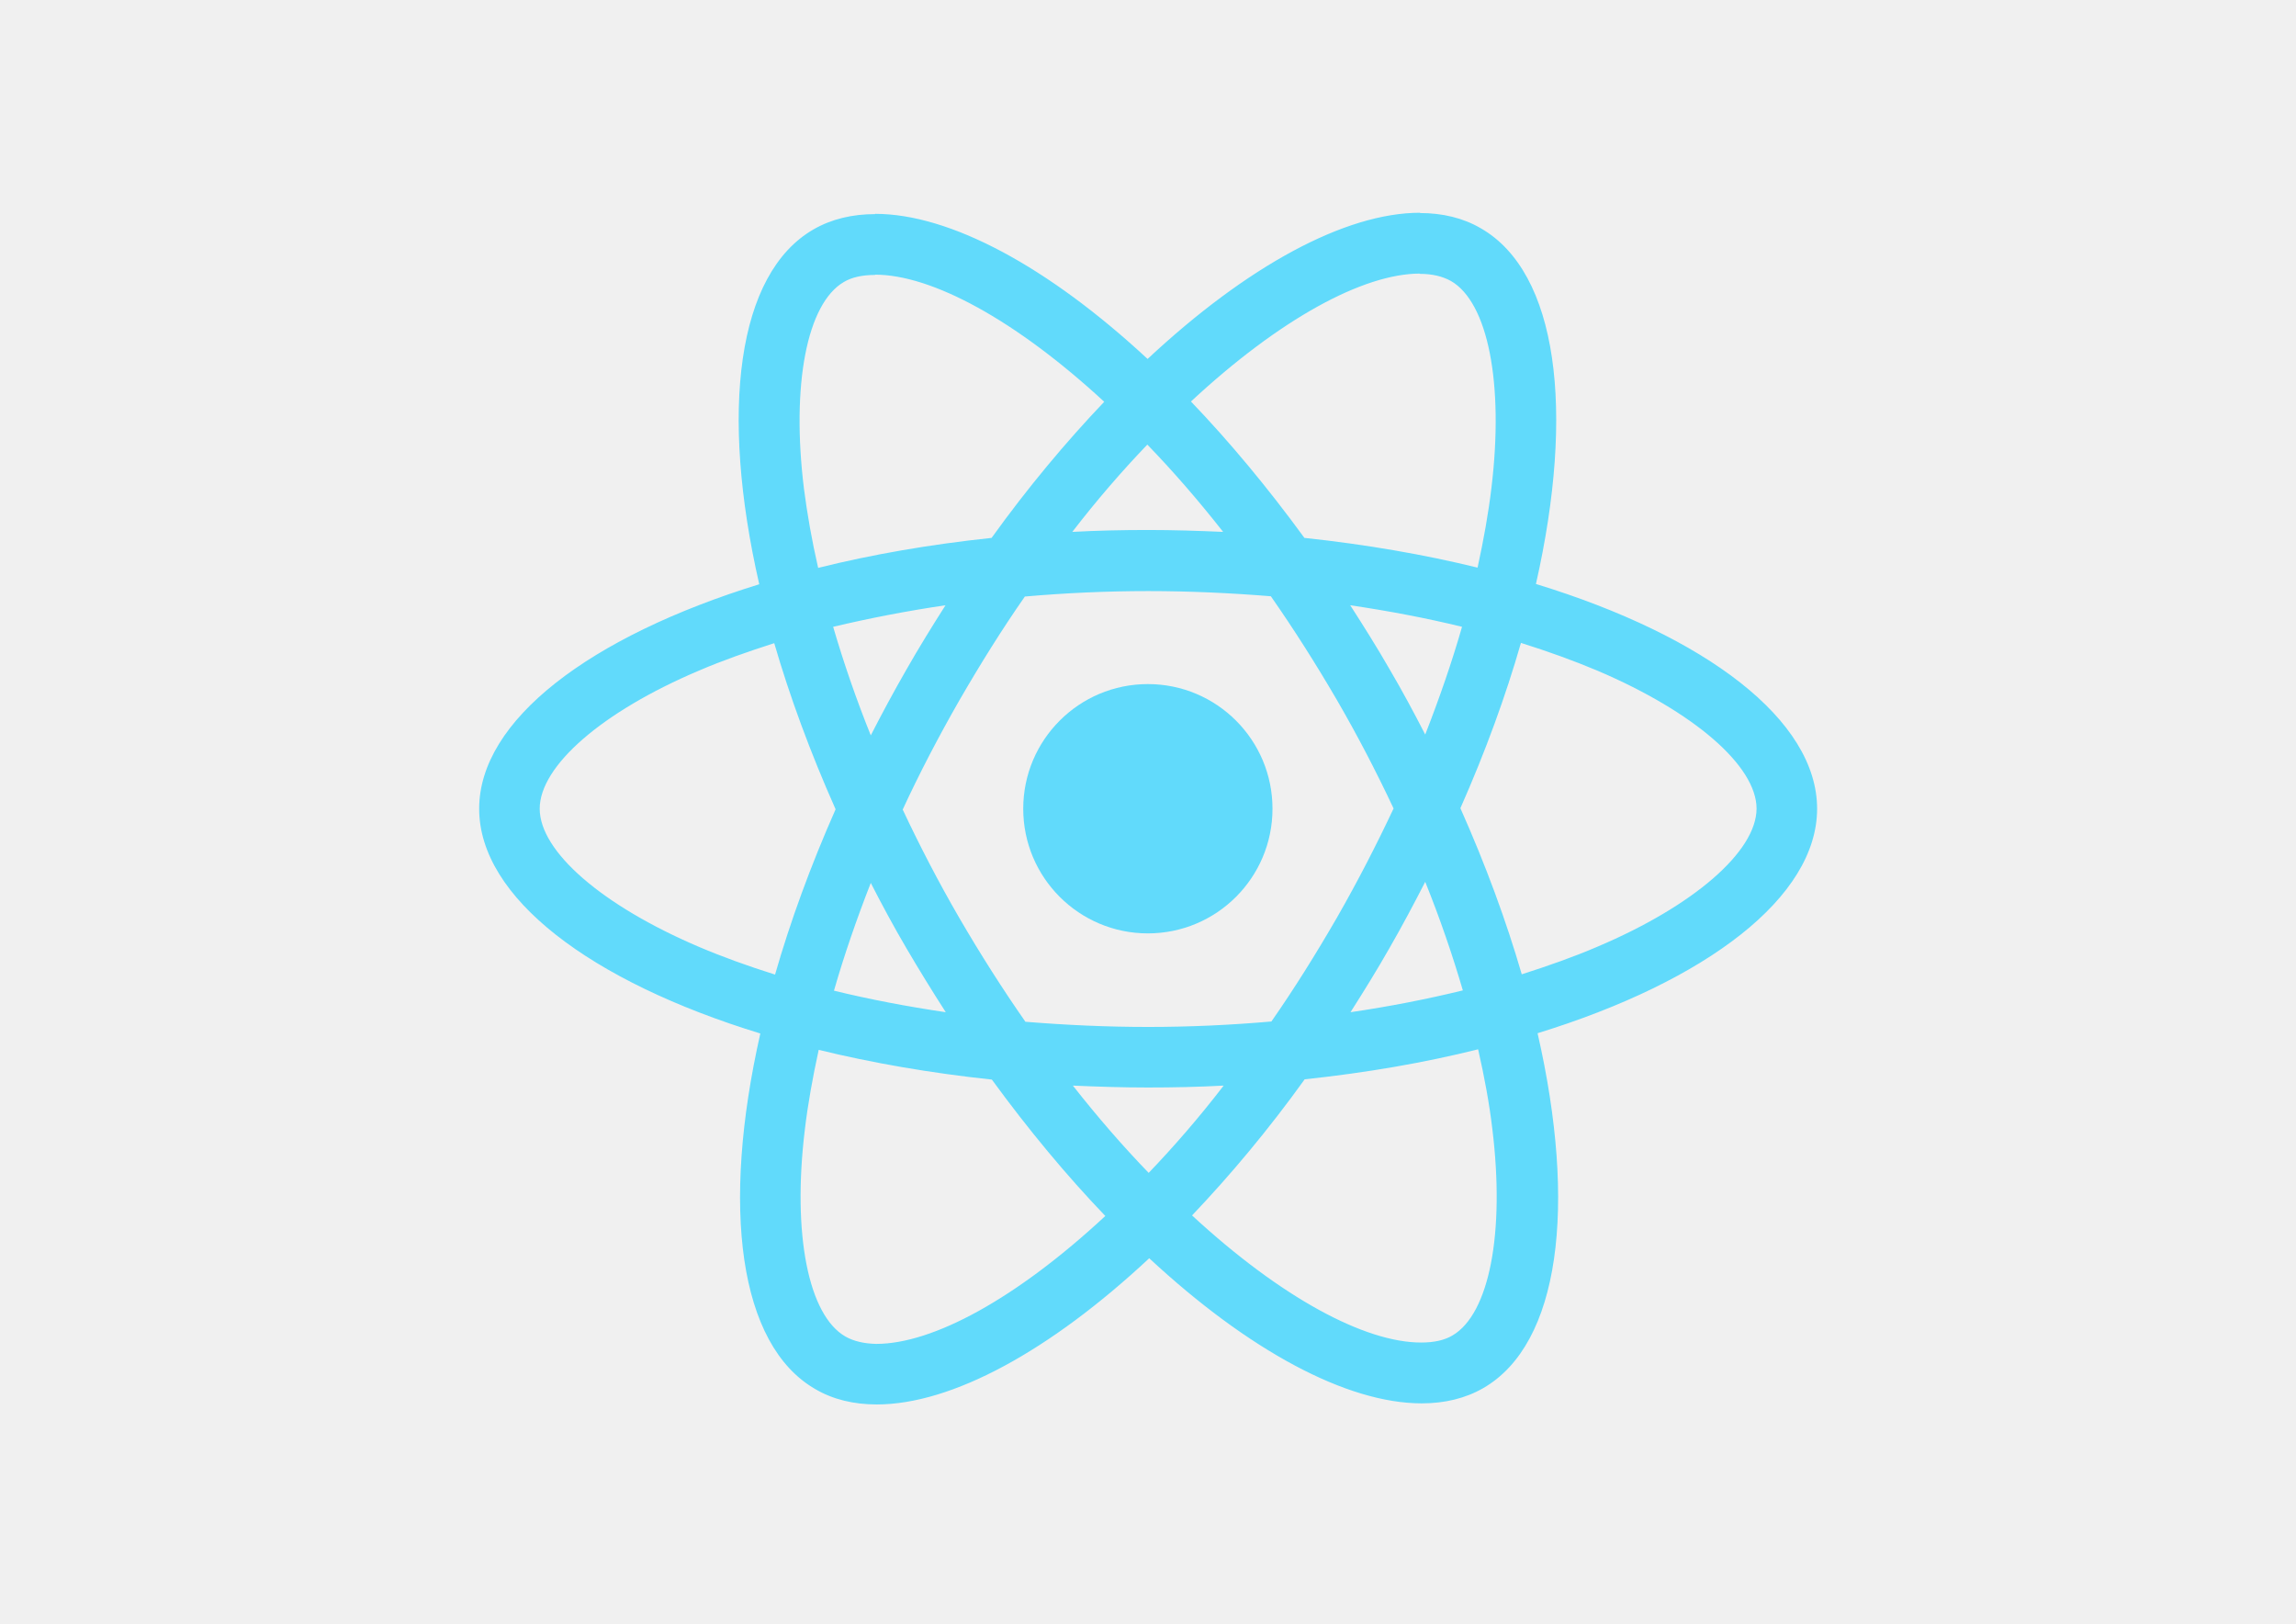
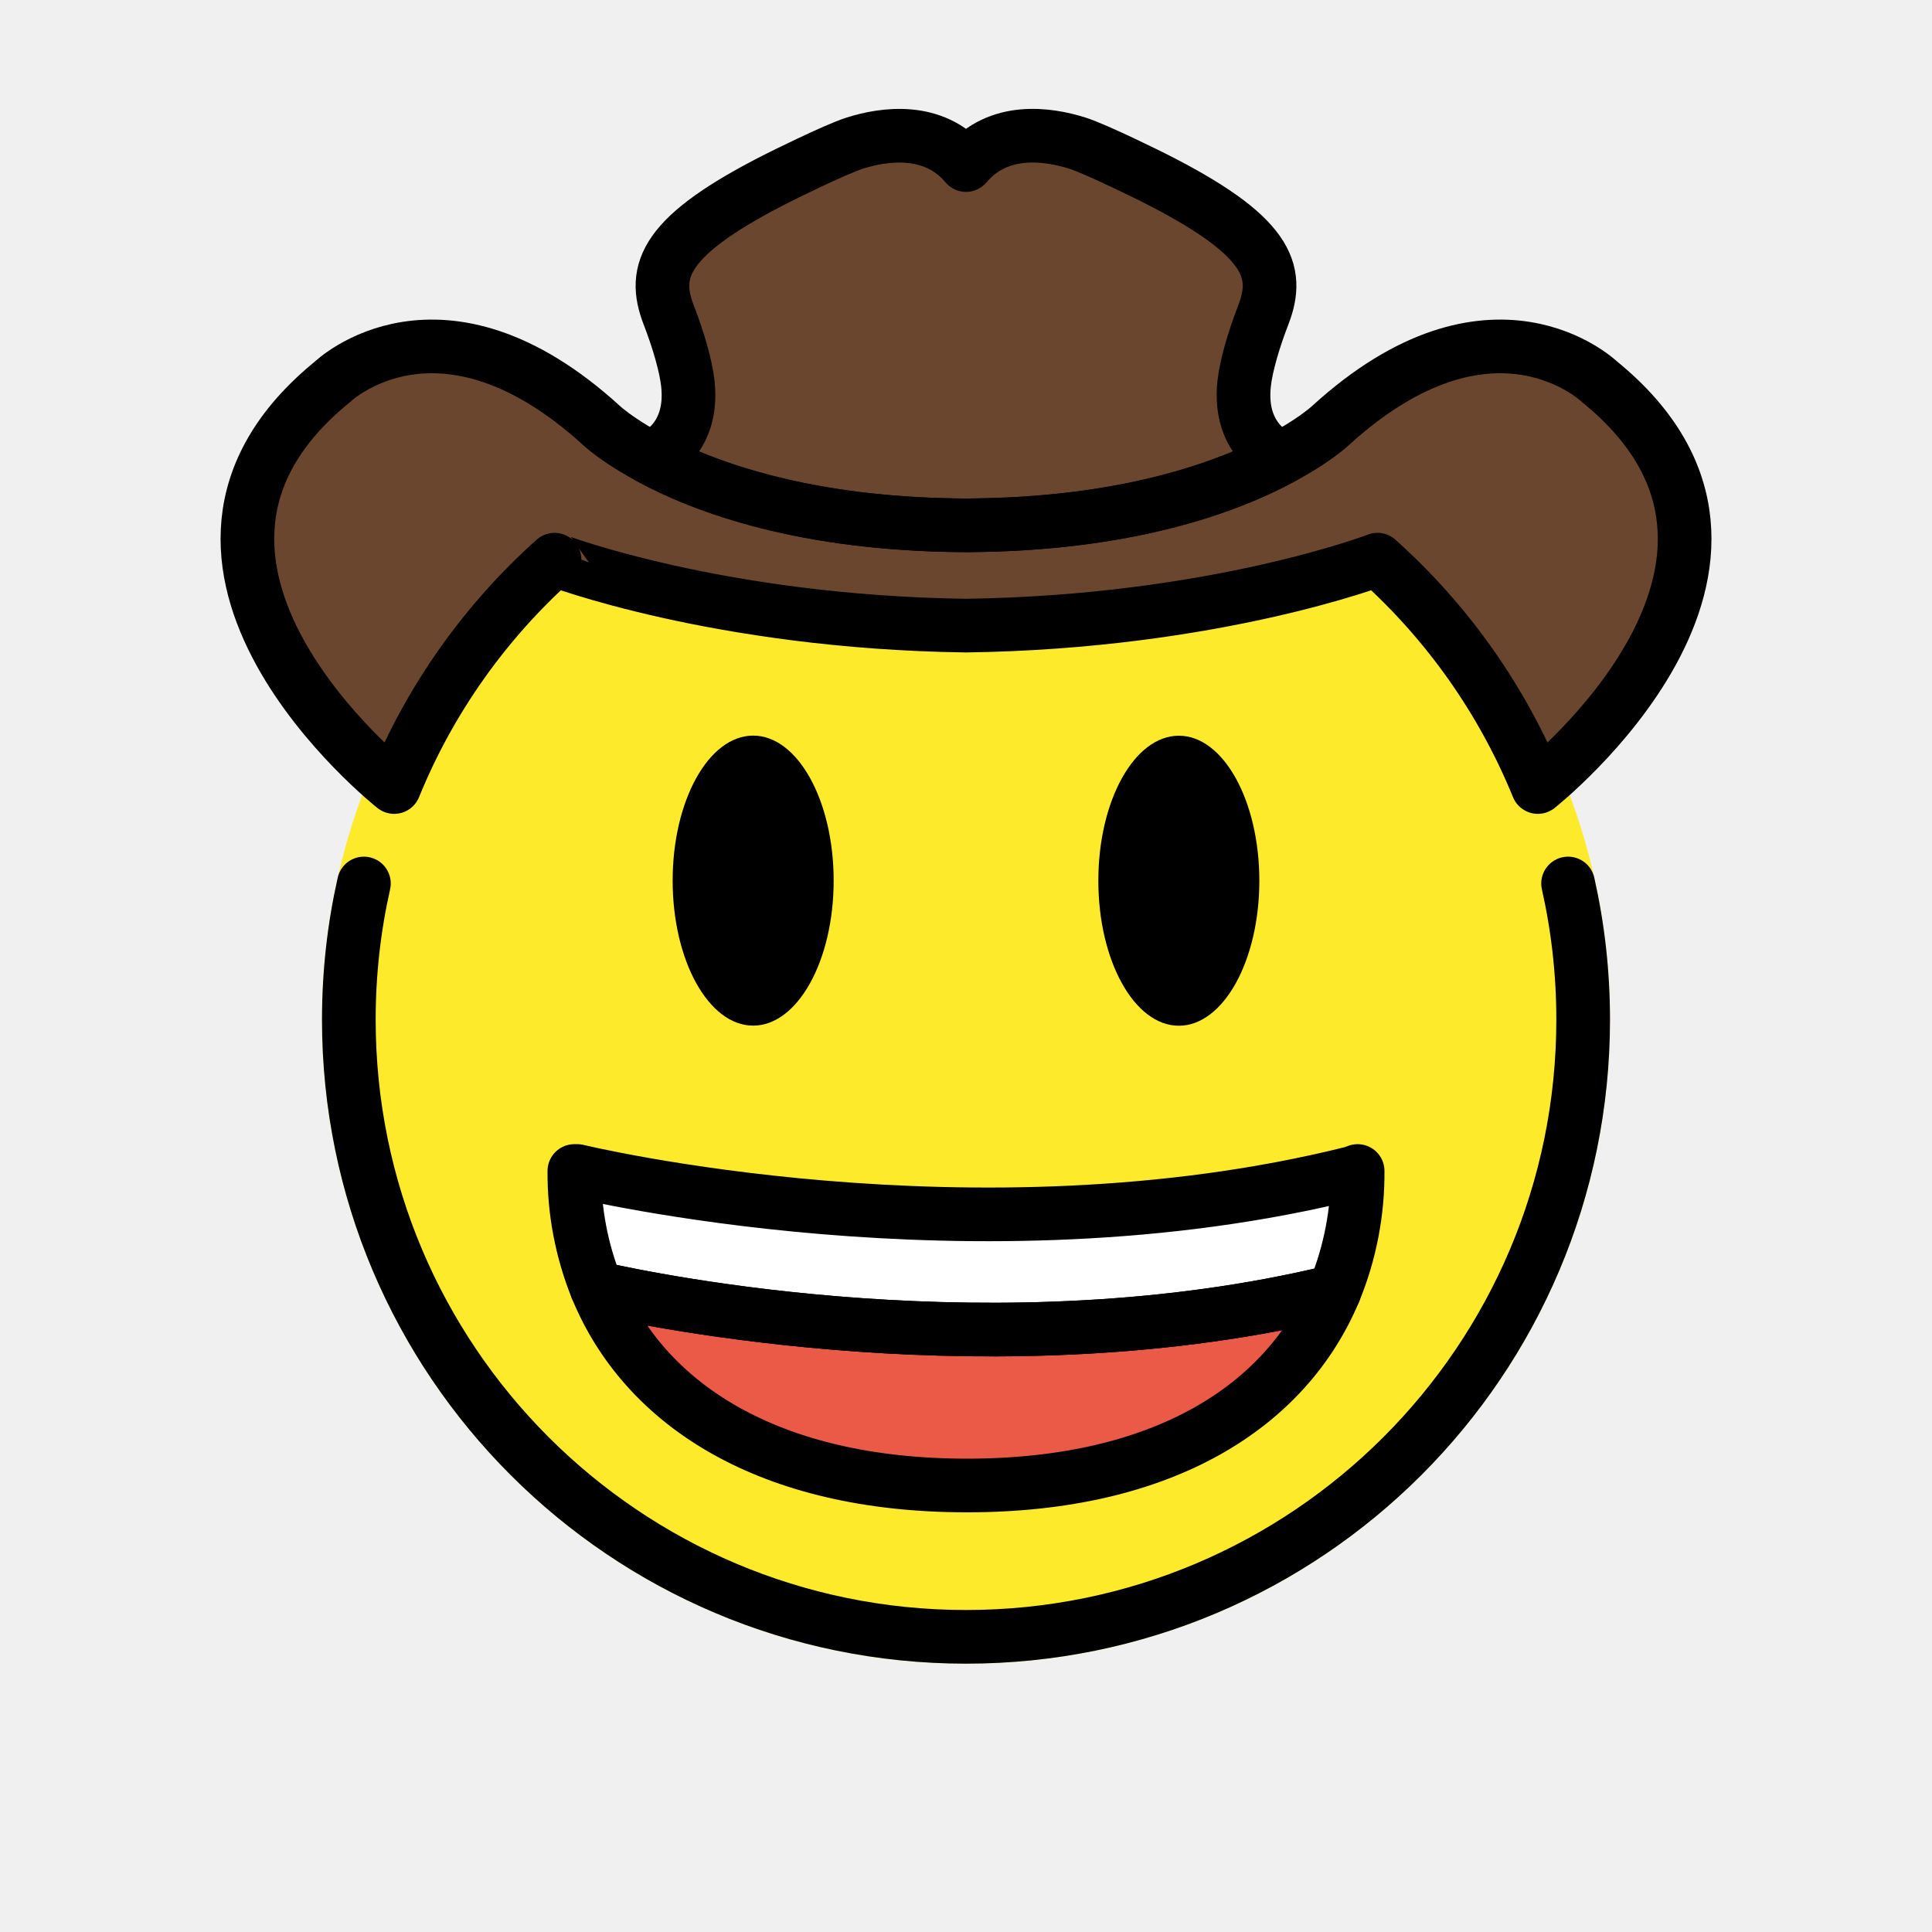
- <svg xmlns="http://www.w3.org/2000/svg" viewBox="0 0 841.9 595.3">
-   <g fill="#61DAFB">
-     <path d="M666.3 296.5c0-32.5-40.7-63.3-103.1-82.4 14.4-63.6 8-114.2-20.2-130.4-6.5-3.8-14.1-5.6-22.4-5.6v22.3c4.6 0 8.3.9 11.4 2.6 13.6 7.8 19.5 37.5 14.9 75.7-1.1 9.4-2.9 19.3-5.1 29.4-19.6-4.8-41-8.5-63.5-10.9-13.5-18.5-27.5-35.3-41.6-50 32.6-30.3 63.2-46.9 84-46.9V78c-27.5 0-63.5 19.6-99.9 53.6-36.4-33.8-72.4-53.2-99.9-53.2v22.3c20.7 0 51.4 16.5 84 46.6-14 14.7-28 31.4-41.3 49.9-22.6 2.4-44 6.1-63.6 11-2.3-10-4-19.7-5.2-29-4.7-38.2 1.1-67.9 14.6-75.8 3-1.8 6.9-2.6 11.5-2.6V78.5c-8.4 0-16 1.8-22.6 5.6-28.1 16.2-34.4 66.7-19.9 130.1-62.2 19.2-102.7 49.9-102.7 82.3 0 32.5 40.7 63.3 103.1 82.4-14.4 63.6-8 114.2 20.2 130.4 6.5 3.8 14.1 5.6 22.5 5.6 27.5 0 63.5-19.6 99.9-53.6 36.4 33.8 72.4 53.2 99.9 53.2 8.4 0 16-1.8 22.6-5.6 28.1-16.2 34.4-66.7 19.9-130.1 62-19.1 102.5-49.9 102.5-82.3zm-130.2-66.7c-3.7 12.9-8.3 26.2-13.5 39.5-4.1-8-8.4-16-13.1-24-4.6-8-9.5-15.8-14.4-23.4 14.2 2.1 27.9 4.7 41 7.9zm-45.8 106.5c-7.8 13.5-15.8 26.3-24.1 38.2-14.9 1.3-30 2-45.2 2-15.1 0-30.2-.7-45-1.9-8.3-11.9-16.4-24.6-24.2-38-7.6-13.1-14.5-26.4-20.8-39.8 6.2-13.4 13.2-26.8 20.7-39.9 7.8-13.5 15.8-26.3 24.1-38.2 14.9-1.3 30-2 45.2-2 15.1 0 30.2.7 45 1.9 8.3 11.9 16.4 24.6 24.2 38 7.6 13.1 14.5 26.4 20.8 39.8-6.3 13.4-13.2 26.8-20.7 39.9zm32.3-13c5.4 13.4 10 26.8 13.8 39.8-13.1 3.2-26.9 5.9-41.2 8 4.9-7.7 9.8-15.6 14.4-23.7 4.6-8 8.9-16.1 13-24.1zM421.2 430c-9.3-9.6-18.6-20.3-27.8-32 9 .4 18.2.7 27.5.7 9.4 0 18.7-.2 27.8-.7-9 11.7-18.3 22.4-27.5 32zm-74.4-58.9c-14.2-2.1-27.9-4.7-41-7.9 3.7-12.9 8.3-26.2 13.5-39.5 4.1 8 8.4 16 13.1 24 4.7 8 9.5 15.8 14.4 23.4zM420.7 163c9.3 9.6 18.6 20.3 27.8 32-9-.4-18.2-.7-27.5-.7-9.4 0-18.7.2-27.8.7 9-11.7 18.3-22.4 27.5-32zm-74 58.9c-4.9 7.7-9.8 15.6-14.4 23.7-4.6 8-8.9 16-13 24-5.4-13.4-10-26.8-13.8-39.8 13.1-3.1 26.9-5.8 41.2-7.9zm-90.5 125.2c-35.4-15.1-58.3-34.9-58.3-50.6 0-15.7 22.9-35.6 58.3-50.6 8.6-3.7 18-7 27.7-10.1 5.7 19.6 13.2 40 22.5 60.9-9.2 20.8-16.6 41.1-22.2 60.6-9.9-3.1-19.3-6.5-28-10.2zM310 490c-13.6-7.8-19.5-37.5-14.9-75.7 1.1-9.4 2.9-19.3 5.1-29.4 19.6 4.8 41 8.5 63.5 10.9 13.5 18.5 27.5 35.3 41.6 50-32.6 30.3-63.2 46.9-84 46.9-4.5-.1-8.3-1-11.3-2.7zm237.2-76.2c4.7 38.2-1.1 67.9-14.6 75.8-3 1.8-6.9 2.6-11.5 2.6-20.7 0-51.4-16.5-84-46.6 14-14.7 28-31.4 41.3-49.9 22.6-2.4 44-6.1 63.6-11 2.3 10.1 4.1 19.8 5.2 29.1zm38.5-66.7c-8.6 3.7-18 7-27.7 10.1-5.7-19.6-13.2-40-22.5-60.9 9.2-20.8 16.6-41.1 22.2-60.6 9.9 3.1 19.3 6.5 28.1 10.2 35.4 15.1 58.3 34.9 58.3 50.6-.1 15.7-23 35.6-58.4 50.6zM320.8 78.4z" />
-     <circle cx="420.9" cy="296.5" r="45.7" />
-     <path d="M520.5 78.1z" />
+ <svg xmlns="http://www.w3.org/2000/svg" id="emoji" viewBox="0 0 72 72">
+   <g id="color">
+     <circle cx="36" cy="38" r="24" fill="#FCEA2B" />
+     <path fill="#6A462F" d="M36,23.315c9.267-0.129,15.335-2.458,15.335-2.458c2.586,2.315,4.645,5.207,5.976,8.473 c0,0,10.595-8.362,2.295-15.105c0,0-4.007-3.859-10.036,1.646c0,0-3.886,3.665-13.569,3.706 c-9.683-0.041-13.569-3.706-13.569-3.706c-6.029-5.505-10.036-1.646-10.036-1.646 C4.095,20.968,14.69,29.33,14.69,29.33c1.33-3.266,3.389-6.158,5.976-8.473 C20.666,20.858,26.733,23.187,36,23.315z" />
+     <path fill="#6A462F" d="M36,19.577c6.052-0.026,9.767-1.428,11.757-2.505c0,0-1.634-0.57-1.39-2.782 c0.072-0.658,0.354-1.628,0.711-2.549c0.639-1.651,0.194-2.969-4.114-5.135c0,0-2.083-1.041-2.82-1.274 C39.06,4.99,37.209,4.712,36,6.151c-1.209-1.438-3.06-1.16-4.143-0.818c-0.738,0.233-2.82,1.274-2.82,1.274 c-4.308,2.166-4.753,3.484-4.114,5.135c0.357,0.921,0.638,1.891,0.711,2.549c0.244,2.211-1.39,2.782-1.39,2.782 C26.233,18.149,29.948,19.552,36,19.577L36,19.577z" />
+     <path fill="#FFFFFF" d="M50.595,43.64c0.012,1.54-0.284,3.066-0.87,4.49c-12.49,3.03-25.43,0.34-27.49-0.13 c-0.559-1.385-0.841-2.866-0.83-4.36h0.11c0,0,14.8,3.59,28.89,0.07L50.595,43.64z" />
+     <path fill="#EA5A47" d="M49.725,48.13c-1.79,4.27-6.35,7.23-13.69,7.23c-7.41,0-12.03-3.03-13.8-7.36 C24.295,48.47,37.235,51.16,49.725,48.13z" />
+   </g>
+   <g id="hair" />
+   <g id="skin" />
+   <g id="skin-shadow" />
+   <g id="line">
+     <ellipse cx="28.068" cy="32.818" rx="3" ry="5.404" />
+     <ellipse cx="43.932" cy="32.822" rx="3" ry="5.404" />
+     <path fill="none" stroke="#000000" stroke-linecap="round" stroke-linejoin="round" stroke-miterlimit="10" stroke-width="2" d="M58.438,32.925C58.806,34.558,59,36.256,59,38c0,12.703-10.297,23-23,23S13,50.703,13,38 c0-1.744,0.194-3.442,0.562-5.075" />
+     <path fill="none" stroke="#000000" stroke-linecap="round" stroke-linejoin="round" stroke-miterlimit="10" stroke-width="2" d="M36,23.315c9.267-0.129,15.335-2.458,15.335-2.458c2.586,2.315,4.645,5.207,5.976,8.473 c0,0,10.595-8.362,2.295-15.105c0,0-4.007-3.859-10.036,1.646c0,0-3.886,3.665-13.569,3.706 c-9.683-0.041-13.569-3.706-13.569-3.706c-6.029-5.505-10.036-1.646-10.036-1.646 C4.095,20.968,14.69,29.33,14.69,29.33c1.33-3.266,3.389-6.158,5.976-8.473 C20.666,20.858,26.733,23.187,36,23.315z" />
+     <path fill="none" stroke="#000000" stroke-linecap="round" stroke-linejoin="round" stroke-miterlimit="10" stroke-width="2" d="M36,19.577c6.052-0.026,9.767-1.428,11.757-2.505c0,0-1.634-0.57-1.39-2.782c0.072-0.658,0.354-1.628,0.711-2.549 c0.639-1.651,0.194-2.969-4.114-5.135c0,0-2.083-1.041-2.82-1.274C39.06,4.99,37.209,4.712,36,6.151 c-1.209-1.438-3.06-1.16-4.143-0.818c-0.738,0.233-2.82,1.274-2.82,1.274 c-4.308,2.166-4.753,3.484-4.114,5.135c0.357,0.921,0.638,1.891,0.711,2.549c0.244,2.211-1.39,2.782-1.39,2.782 C26.233,18.149,29.948,19.552,36,19.577L36,19.577z" />
+     <path fill="none" stroke="#000000" stroke-linecap="round" stroke-linejoin="round" stroke-width="2" d="M50.595,43.64 c0.012,1.54-0.284,3.066-0.87,4.49c-12.49,3.03-25.43,0.34-27.49-0.13c-0.559-1.385-0.841-2.866-0.83-4.36h0.11 c0,0,14.8,3.59,28.89,0.07L50.595,43.64z" />
+     <path fill="none" stroke="#000000" stroke-linecap="round" stroke-linejoin="round" stroke-width="2" d="M49.725,48.13 c-1.79,4.27-6.35,7.23-13.69,7.23c-7.41,0-12.03-3.03-13.8-7.36C24.295,48.47,37.235,51.16,49.725,48.13z" />
  </g>
</svg>
